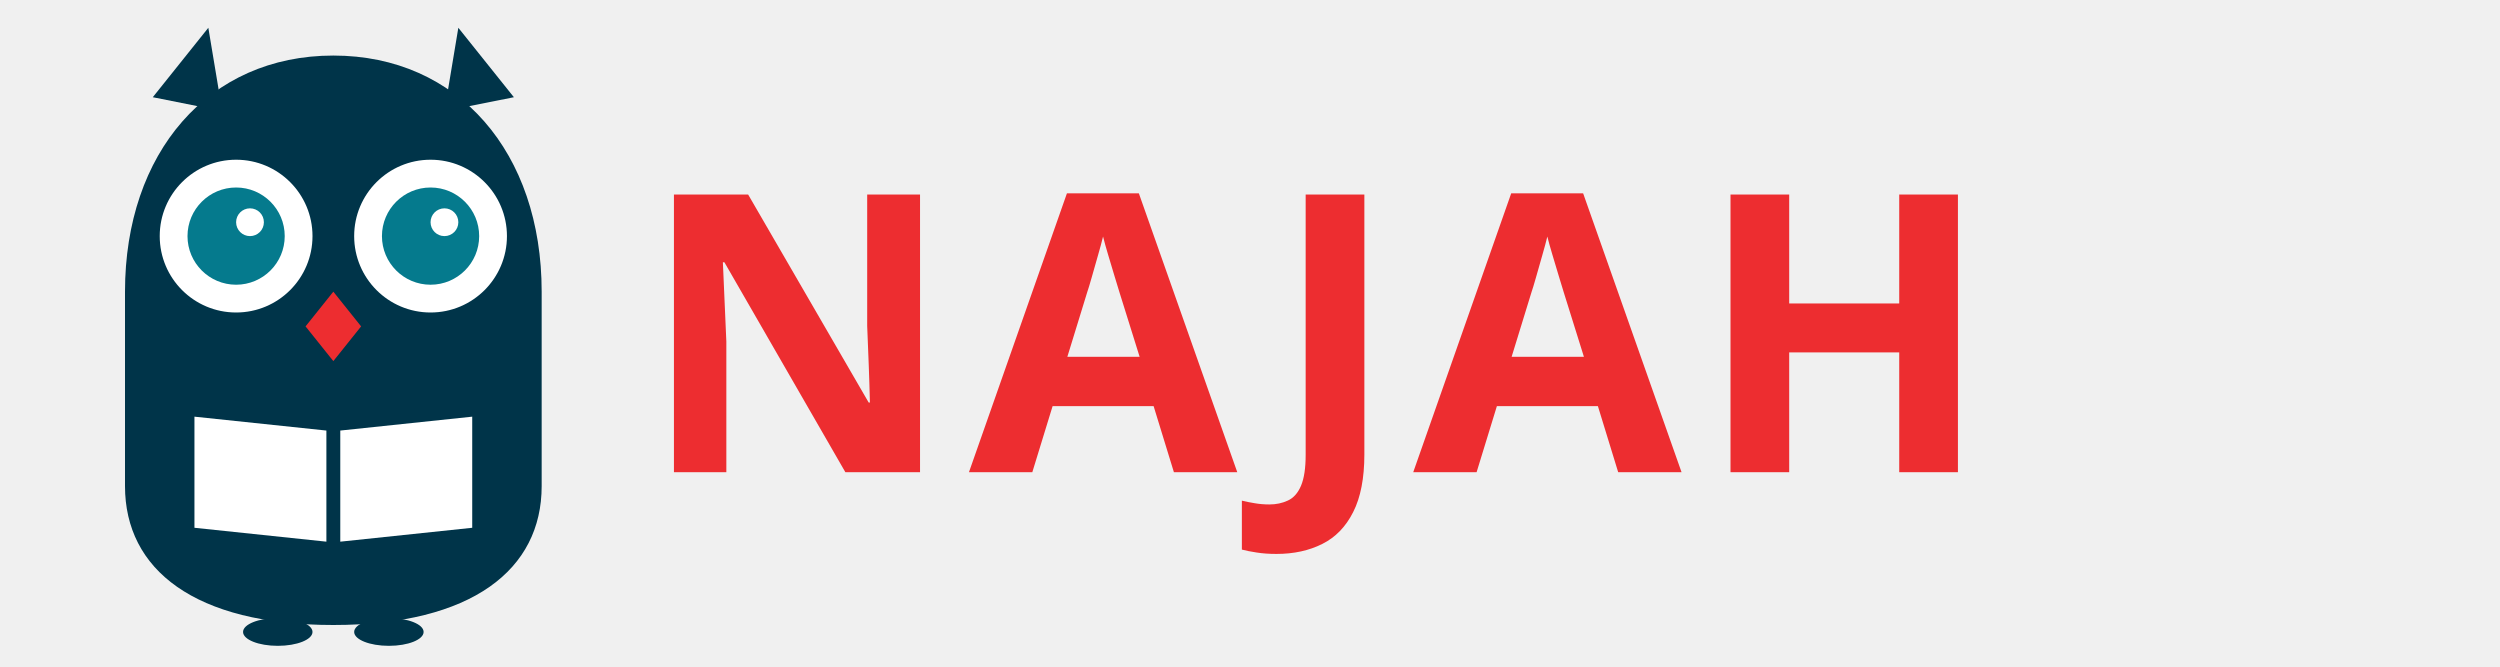
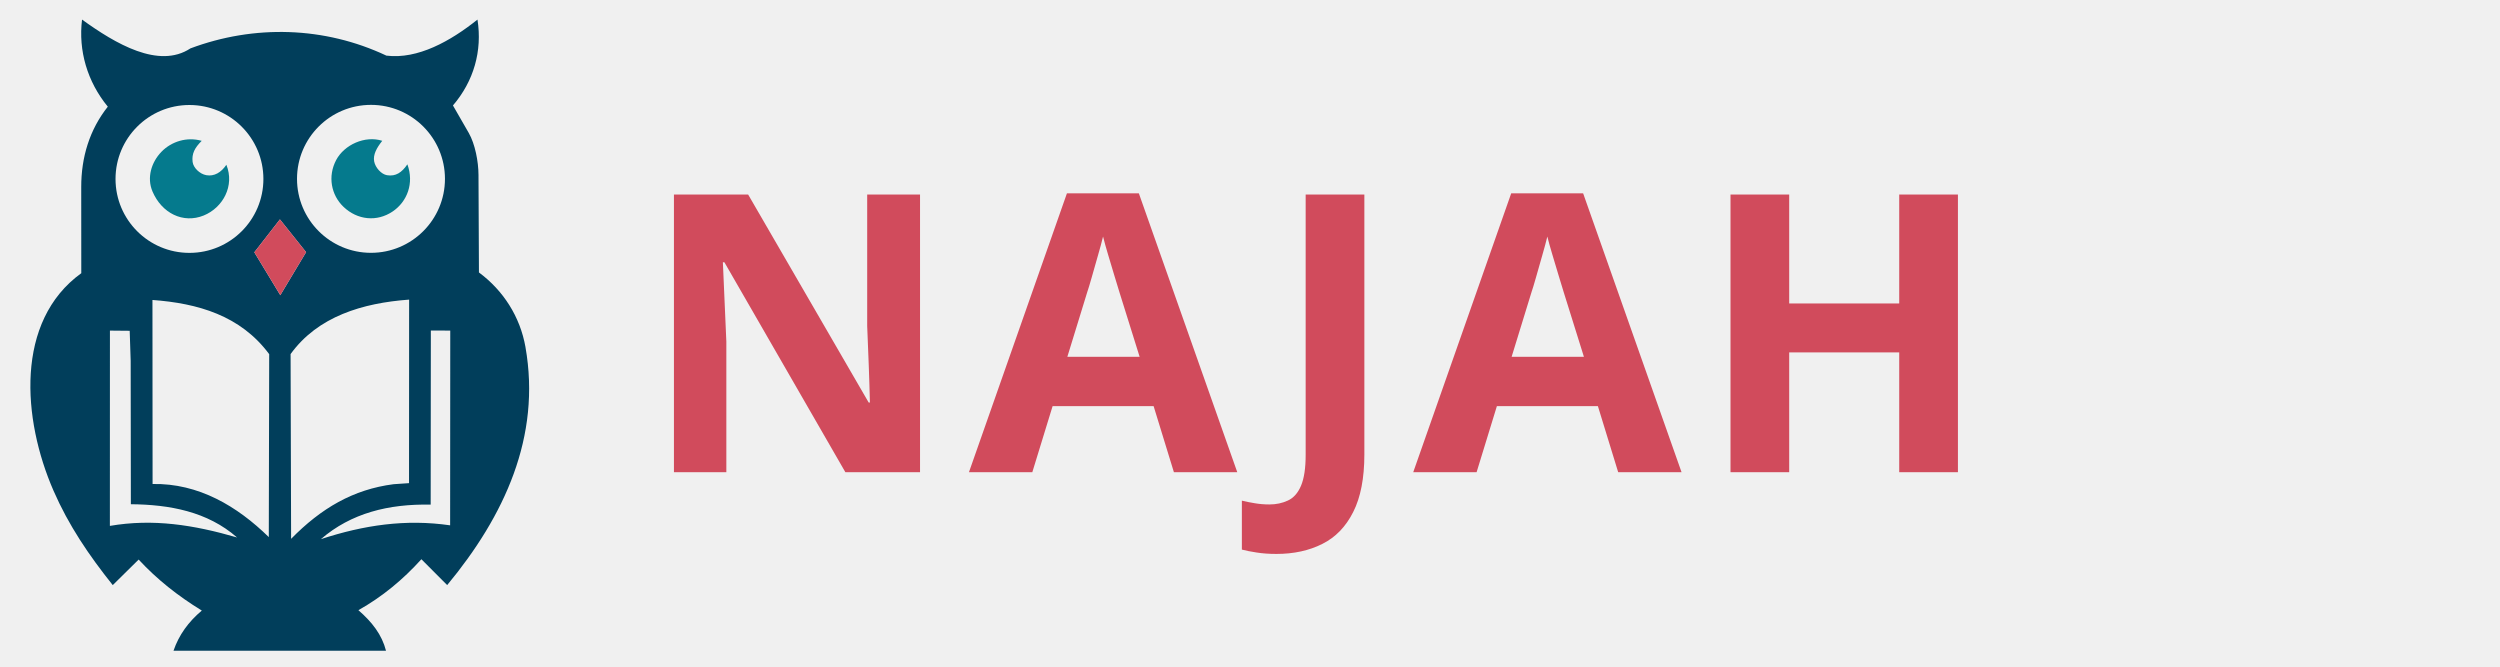
<svg xmlns="http://www.w3.org/2000/svg" viewBox="0 0 360 96" role="img" aria-label="NAJAH">
-   <g transform="translate(0,0)">
-     <path d="M48 8 C 30 8 18 22 18 42 V 70 C 18 82 28 90 48 90 C 68 90 78 82 78 70 V 42 C 78 22 66 8 48 8 Z" fill="#003449" />
-     <path d="M22 14 L 30 4 L 32 16 Z" fill="#003449" />
-     <path d="M74 14 L 66 4 L 64 16 Z" fill="#003449" />
-     <circle cx="34" cy="34" r="11" fill="#FFFFFF" />
-     <circle cx="62" cy="34" r="11" fill="#FFFFFF" />
-     <circle cx="34" cy="34" r="7" fill="#057A8D" />
-     <circle cx="62" cy="34" r="7" fill="#057A8D" />
-     <circle cx="36" cy="32" r="2" fill="#FFFFFF" />
-     <circle cx="64" cy="32" r="2" fill="#FFFFFF" />
-     <path d="M48 42 L 52 47 L 48 52 L 44 47 Z" fill="#ED2D30" />
-     <path d="M28 60 L 28 76 L 47 78 L 47 62 Z" fill="#FFFFFF" />
-     <path d="M68 60 L 68 76 L 49 78 L 49 62 Z" fill="#FFFFFF" />
-     <line x1="48" y1="62" x2="48" y2="78" stroke="#003449" stroke-width="1" />
-     <ellipse cx="40" cy="91" rx="5" ry="2" fill="#003449" />
-     <ellipse cx="56" cy="91" rx="5" ry="2" fill="#003449" />
-   </g>
-   <text x="92" y="68" font-family="Mulish, system-ui, sans-serif" font-weight="900" font-size="56" letter-spacing="2" fill="#ED2D30">NAJAH</text>
+   <svg x="0" y="0" width="80" height="96" viewBox="95 215 301 360" preserveAspectRatio="xMidYMid meet">
+     <path fill="#013e5b" d="M379.71,402.49c-2.92-16.54-12.03-30.7-25.22-40.48l-.24-52.87c-.03-7.24-1.86-16.74-5.28-22.71l-8.56-14.89c11.29-13.18,15.97-29.6,13.29-46.53-14.56,11.64-32.37,21.64-49.35,19.53-33.57-15.83-71.66-16.86-106.18-3.92-17.17,11.33-40.65-2.56-58.72-15.61-2.06,16.72,2.8,33.59,13.96,47.18-9.88,12.46-14.42,27.43-14.4,43.56l.03,46.67c-35.99,26.01-31.97,79.09-15.02,117.9,8.15,18.67,19.06,34.81,32.07,51.09l14.03-13.84c9.97,10.76,21.19,19.63,34.22,27.64-7.22,6.05-12.43,13.24-15.33,21.74l115.13.03c-2.25-8.77-7.55-15.52-14.95-21.98,13.03-7.36,24.08-16.52,34.12-27.61l13.97,14.01c30.99-37.4,50.98-80.43,42.42-128.92ZM296,271.22c22.14,0,40.08,17.95,40.08,40.08s-17.95,40.08-40.08,40.08-40.08-17.95-40.08-40.08,17.95-40.08,40.08-40.08ZM197.64,271.29c22.12,0,40.07,17.95,40.07,40.07s-17.95,40.05-40.07,40.05-40.05-17.93-40.05-40.05,17.93-40.07,40.05-40.07ZM154.53,499.33l.03-105.81,10.71.1.53,16.31.1,77.66c20.94.19,41.44,3.92,57.55,18.01-23.53-6.84-45.52-10.3-68.93-6.27ZM240.63,505.4c-17.1-16.74-38.04-29.24-62.96-28.77l-.07-99.71c24.51,1.8,47.7,8.39,63.25,29.36l-.22,99.13ZM232.79,351.09l13.87-17.82,14.18,17.74-13.97,23.33-14.08-23.24ZM252.44,406.24c14.75-20.42,39-27.66,64.22-29.51l-.05,99.44-8.34.57c-21.97,2.82-39.33,13.08-55.55,29.6l-.28-100.09ZM338.88,499.02c-24.1-3.49-46.72-.15-70.01,7.49,16.35-14.11,36.66-19.17,59.47-18.7l.09-94.33,10.52.03-.07,105.5Z" />
+     <polygon fill="#d14b5c" points="260.84 351.01 246.87 374.33 232.79 351.09 246.66 333.27 260.84 351.01" />
+     <path fill="#057a8d" d="M302.11,290.69c-3.04,3.81-5.06,7.53-4.39,11.15.63,3.4,3.89,6.99,6.97,7.49,4.75.77,8.03-1.48,11.03-5.89,3.73,10.15-.04,20.21-8.03,25.57-8.51,5.72-19.04,4.64-26.59-2.56-6.67-6.36-8.67-16.52-3.93-25.41,4.36-8.17,15.55-13.37,24.94-10.35Z" />
+     <path fill="#057a8d" d="M217.64,303.66c4.67,11.51-1.97,23.31-12.28,27.5-11.2,4.54-22.73-1.29-27.73-13-3.21-7.52-.6-15.9,4.83-21.51s13.85-8.25,21.82-5.94c-3.78,3.77-5.47,6.95-4.92,11.43.39,3.16,3.84,6.53,7.4,7.17,4.31.78,8.09-1.47,10.9-5.65Z" />
+   </svg>
+   <text x="92" y="68" font-family="Mulish, system-ui, sans-serif" font-weight="900" font-size="56" letter-spacing="2" fill="#d14b5c">NAJAH</text>
</svg>
